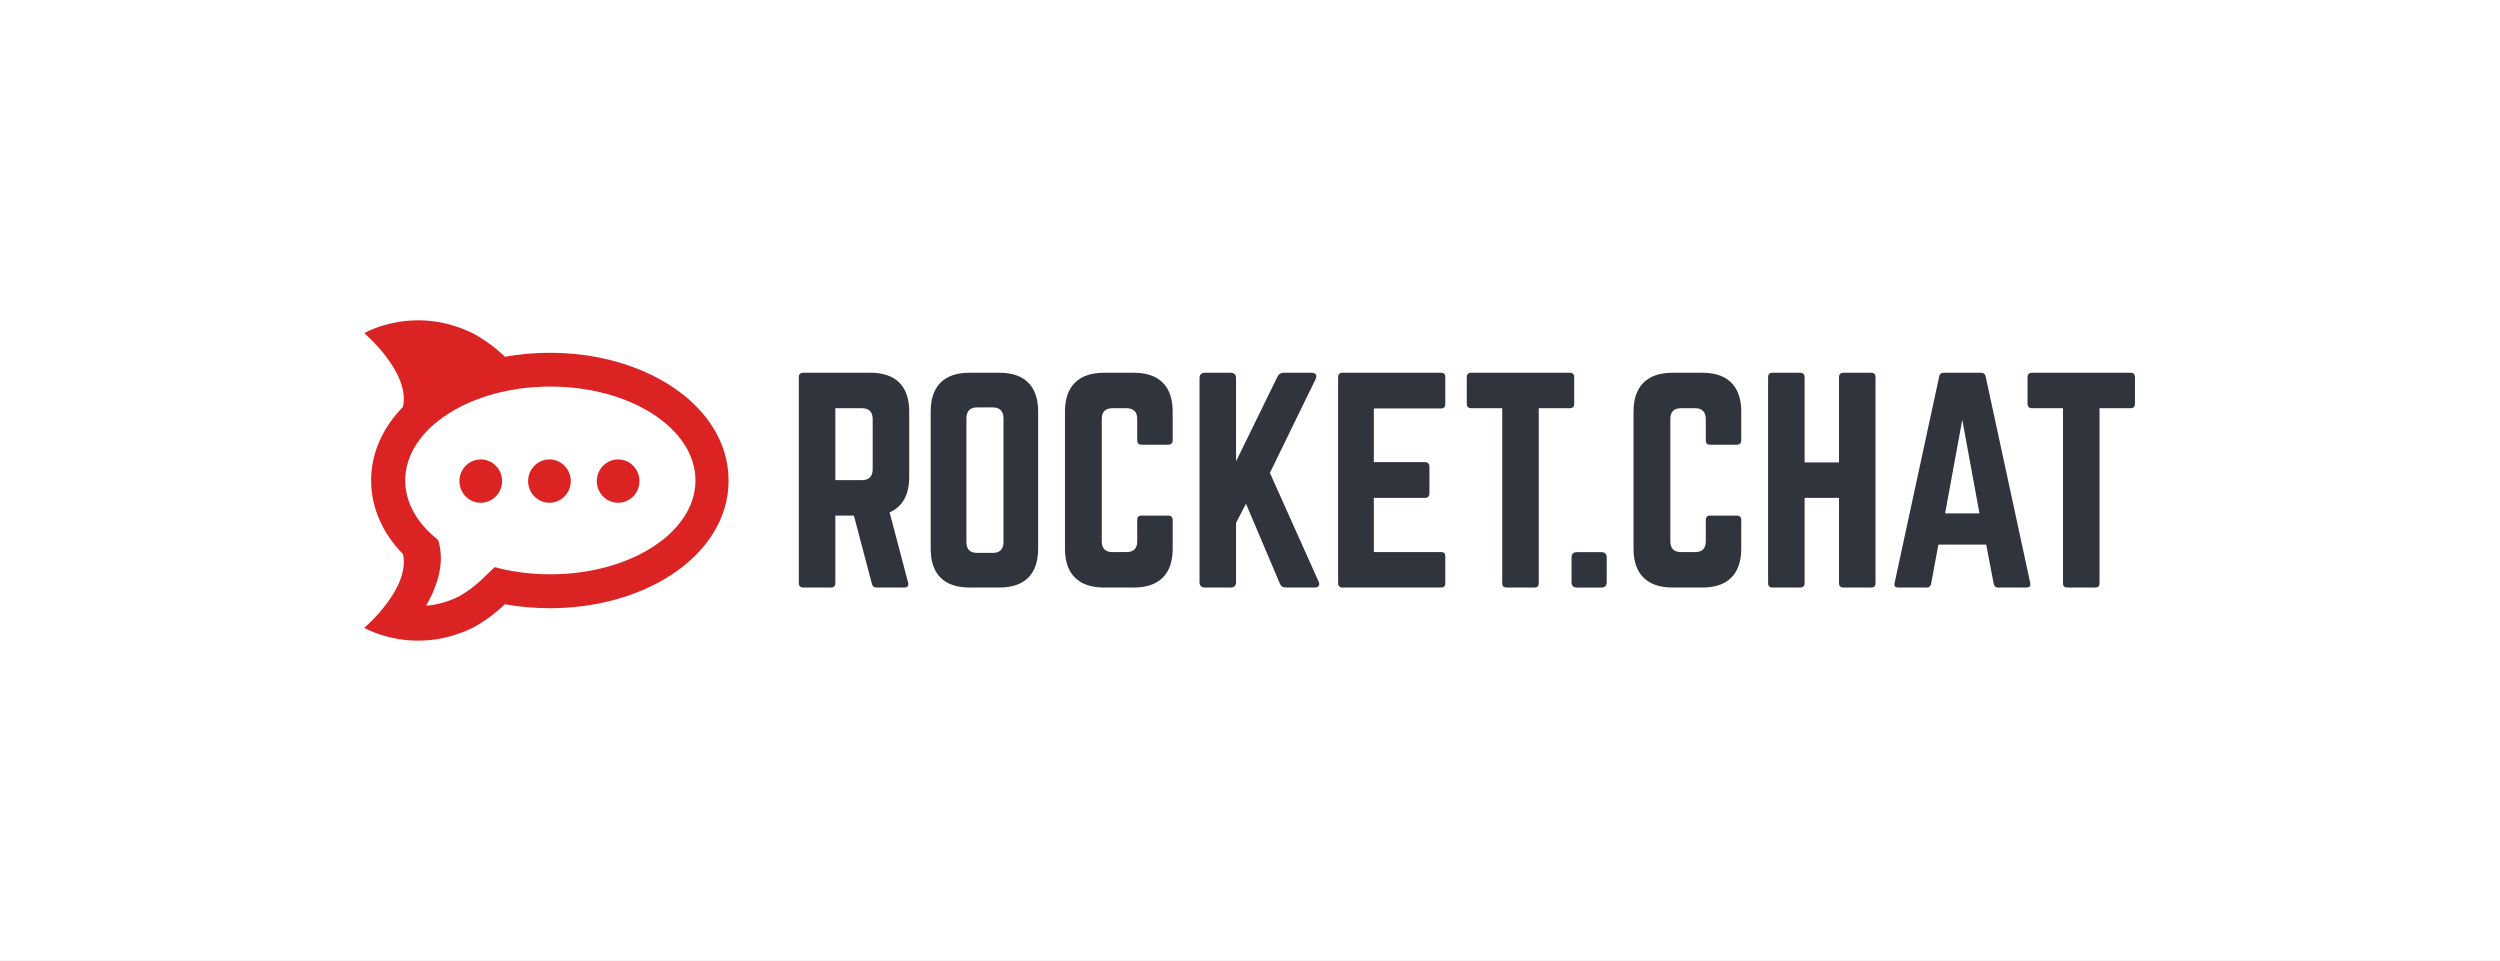
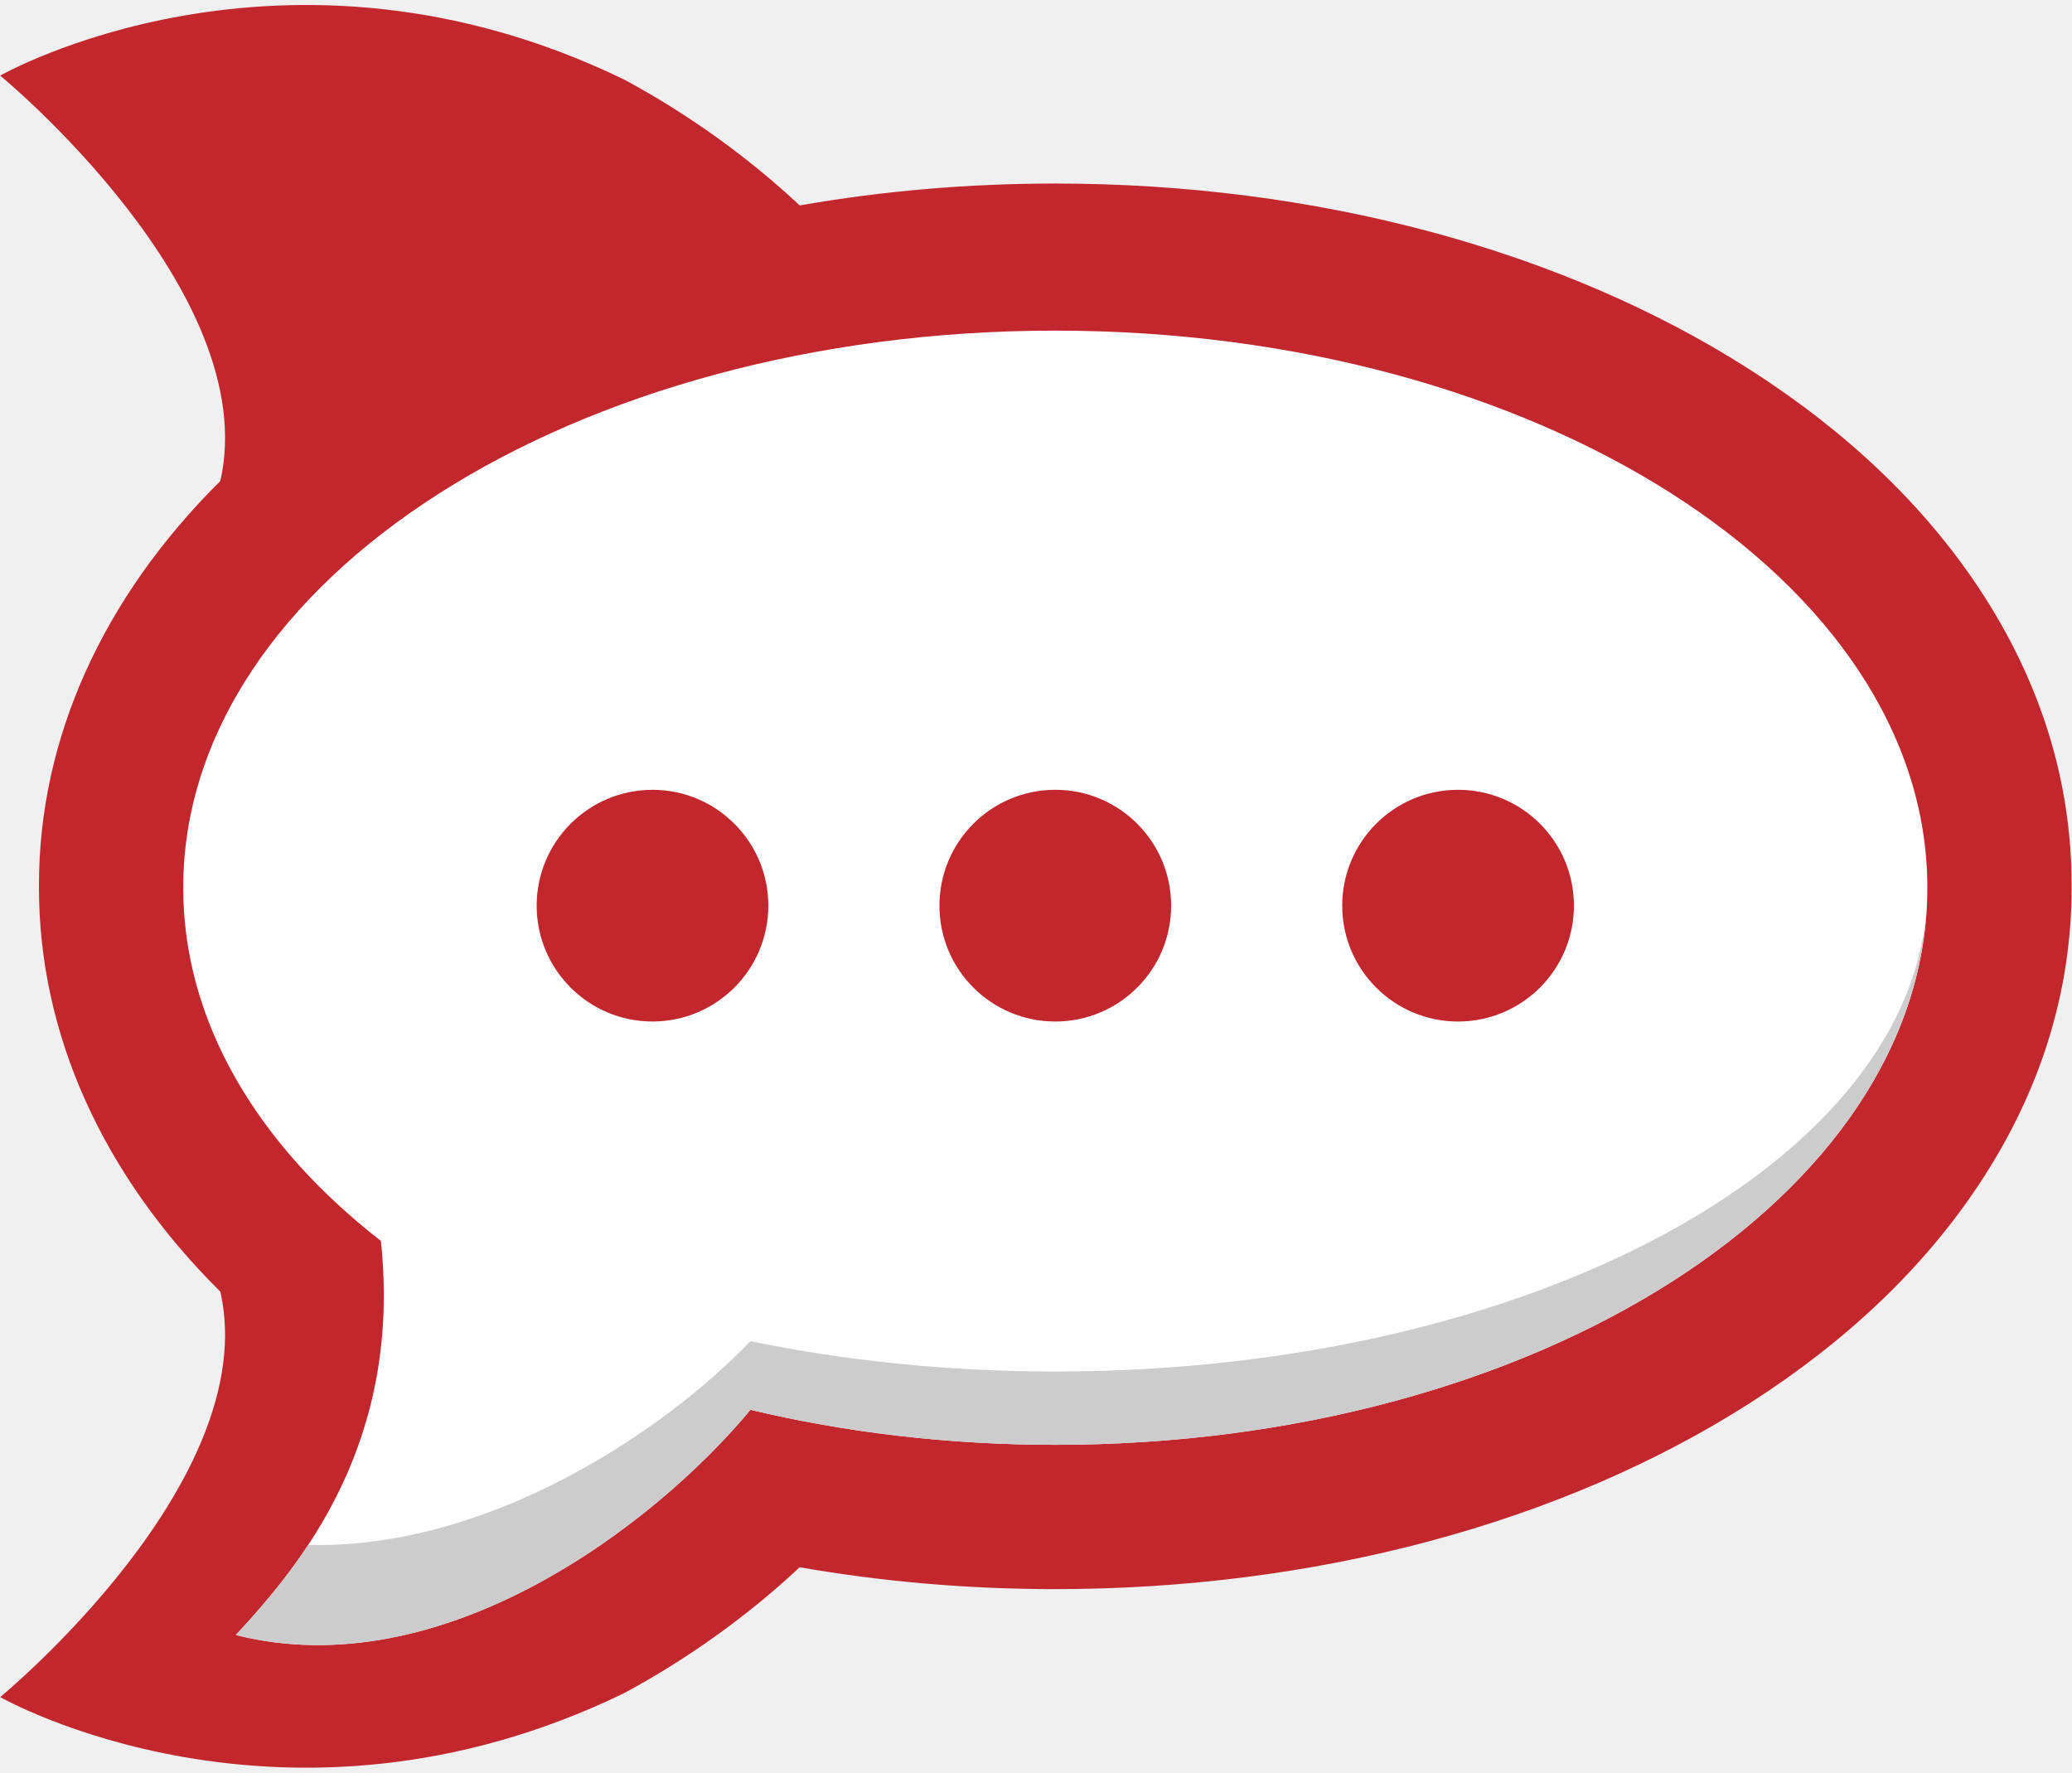
- <svg xmlns="http://www.w3.org/2000/svg" height="1595" viewBox="0 0 4152 1595" width="4152">
-   <g fill="none" fill-rule="evenodd">
-     <path d="m0 0h4152v1595h-4152z" fill="#fff" />
-     <g fill="#2f343d" fill-rule="nonzero" transform="translate(1326 619)">
-       <path d="m184.024 173.074c0 29.874-11.15 49.494-32.56 58.851l30.78 116.82c1.336 5.36-1.336 8.023-6.246 8.023h-46.395c-4.459 0-6.685-2.225-7.582-6.243l-29.889-113.247h-30.78v112.364c0 4.463-2.671 7.126-7.137 7.126h-46.395c-4.459 0-7.137-2.677-7.137-7.126v-342.437c0-4.456 2.678-7.133 7.137-7.133h111.968c41.93 0 64.237 22.296 64.237 64.205zm-78.51 5.346c11.595 0 17.842-6.243 17.842-17.833v-83.824c0-11.59-6.246-17.826-17.842-17.826h-44.163v119.49z" />
-       <path d="m219.686 64.277c0-41.909 22.3-64.205 64.237-64.205h49.964c41.93 0 64.237 22.296 64.237 64.205v228.287c0 41.902-22.307 64.198-64.237 64.198h-49.964c-41.937 0-64.237-22.296-64.237-64.198zm103.044 234.968c11.595 0 17.842-5.798 17.842-17.833v-205.984c0-11.59-6.246-17.833-17.842-17.833h-25.869c-11.595 0-17.842 6.243-17.842 17.833v205.991c0 12.028 6.246 17.826 17.842 17.826z" />
-       <path d="m621.587 112.428c0 4.463-2.678 7.133-7.13 7.133h-44.608c-4.911 0-7.137-2.67-7.137-7.133v-35.665c0-11.59-6.239-17.826-17.835-17.826h-23.198c-12.041 0-17.842 6.236-17.842 17.826v203.328c0 12.034 6.239 17.819 17.842 17.819h23.198c11.595 0 17.835-5.791 17.835-17.819v-35.679c0-4.463 2.226-7.133 7.137-7.133h44.608c4.473 0 7.13 2.67 7.13 7.133v48.159c0 41.902-22.753 64.198-64.23 64.198h-49.964c-41.93 0-64.682-22.296-64.682-64.198v-228.294c0-41.909 22.753-64.205 64.682-64.205h49.964c41.485 0 64.23 22.296 64.23 64.205z" />
-       <path d="m809.812 356.768c-5.363 0-8.472-2.225-10.267-6.681l-56.196-132.428-16.513 31.661v98.528c0 5.798-3.116 8.92-8.917 8.92h-42.827c-5.801 0-8.924-3.122-8.924-8.92v-338.857c0-5.791 3.123-8.92 8.924-8.92h42.827c5.794 0 8.917 3.122 8.917 8.92v138.219l68.696-140.451c2.233-4.456 5.363-6.688 10.267-6.688h46.834c6.692 0 9.37 4.463 6.239 10.7l-75.826 155.607 80.729 180.135c3.123 5.798.445 10.255-6.685 10.255z" />
-       <path d="m1074.329 51.797c0 4.456-1.788 7.578-7.137 7.578h-111.523v89.171h85.202c4.473 0 7.137 2.677 7.137 7.578v44.14c0 4.908-2.678 7.585-7.137 7.585h-85.202v90.061h111.523c5.363 0 7.137 2.232 7.137 7.133v44.592c0 4.456-1.788 7.119-7.137 7.119h-164.158c-4.02 0-6.698-2.677-6.698-7.119v-342.43c0-4.456 2.678-7.133 6.698-7.133h164.158c5.363 0 7.137 2.677 7.137 7.133z" />
-       <path d="m1281.292.072c4.904 0 7.137 2.677 7.137 7.133v44.592c0 4.456-2.233 7.133-7.137 7.133h-51.744v290.705c0 4.901-2.226 7.119-7.13 7.119h-46.395c-4.473 0-7.137-2.218-7.137-7.119v-290.705h-51.737c-4.473 0-7.137-2.677-7.137-7.133v-44.592c0-4.456 2.678-7.133 7.137-7.133z" />
-       <path d="m1284 306.913c0-5.798 3.123-8.913 8.924-8.913h40.594c5.801 0 8.917 3.115 8.917 8.913v41.012c0 5.805-3.116 8.92-8.917 8.92h-40.594c-5.801 0-8.924-3.115-8.924-8.92z" />
-       <path d="m1565.856 112.428c0 4.463-2.685 7.133-7.137 7.133h-44.608c-4.904 0-7.13-2.67-7.13-7.133v-35.665c0-11.59-6.239-17.826-17.835-17.826h-23.198c-12.047 0-17.842 6.236-17.842 17.826v203.328c0 12.034 6.239 17.819 17.842 17.819h23.198c11.595 0 17.835-5.791 17.835-17.819v-35.679c0-4.463 2.226-7.133 7.13-7.133h44.608c4.473 0 7.137 2.67 7.137 7.133v48.159c0 41.902-22.753 64.198-64.237 64.198h-49.964c-41.93 0-64.682-22.296-64.682-64.198v-228.294c0-41.909 22.753-64.205 64.682-64.205h49.964c41.492 0 64.237 22.296 64.237 64.205z" />
-       <path d="m1728.212 7.205c0-4.456 2.671-7.133 7.13-7.133h45.943c5.356 0 7.575 2.677 7.575 7.133v342.43c0 4.456-2.226 7.119-7.575 7.119h-45.943c-4.473 0-7.13-2.677-7.13-7.119v-141.786h-57.1v141.793c0 4.463-2.678 7.126-7.137 7.126h-45.936c-5.363 0-7.589-2.677-7.589-7.126v-342.437c0-4.456 2.226-7.133 7.589-7.133h45.936c4.473 0 7.137 2.677 7.137 7.133v141.786h57.1z" />
-       <path d="m1992.283 356.768c-4.014 0-6.239-2.225-7.137-6.243l-12.486-65.088h-79.408l-12.034 65.088c-.897 4.018-3.123 6.243-7.137 6.243h-47.724c-4.904 0-7.137-2.677-5.808-7.578l74.052-342.875c.897-4.456 3.568-6.243 7.582-6.243h62.011c4.014 0 6.692 1.787 7.582 6.243l74.052 342.875c.897 4.901-.89 7.578-6.239 7.578zm-59.333-278.67-28.547 155.607h57.1z" />
-       <path d="m2212.63.072c4.904 0 7.137 2.677 7.137 7.133v44.592c0 4.456-2.233 7.133-7.137 7.133h-51.737v290.705c0 4.901-2.233 7.119-7.137 7.119h-46.395c-4.459 0-7.13-2.218-7.13-7.119v-290.705h-51.737c-4.466 0-7.13-2.677-7.13-7.133v-44.592c0-4.456 2.678-7.133 7.13-7.133z" />
-     </g>
-     <g transform="translate(605 532)">
-       <path d="m530.351 206.49.008.012c-.001-.002-.003-.004-.004-.006-.001-.002-.003-.004-.004-.006zm-348.144-184.008c18.642 10.354 36.264 23.454 51.313 38.014 24.258-4.394 49.272-6.609 74.647-6.609 75.964 0 147.984 19.928 202.782 56.101 28.377 18.742 50.932 40.979 67.032 66.099 17.93 27.991 27.018 58.092 27.018 90.345 0 31.386-9.089 61.499-27.018 89.484-16.1 25.133-38.655 47.363-67.032 66.105-54.797 36.173-126.812 56.088-202.782 56.088-25.376 0-50.383-2.216-74.647-6.603-15.055 14.554-32.671 27.66-51.313 38.014-99.606 49.885-182.207 1.173-182.207 1.173s76.797-65.2 64.309-122.356c-34.362-35.218-52.98-77.695-52.98-122.761 0-44.218 18.624-86.694 52.98-121.919 12.486-57.14-64.283-122.328-64.309-122.349.025-.014 82.616-48.71 182.207 1.173z" fill="#db2323" fill-rule="nonzero" />
-       <path d="m122.631 364.762c-34.139-26.904-54.631-61.331-54.631-98.855 0-86.105 107.899-155.907 241-155.907s241 69.802 241 155.907c0 86.105-107.899 155.907-241 155.907-32.804 0-64.077-4.24-92.581-11.919l-20.839 20.098c-11.323 10.92-24.595 20.803-38.429 28.59-18.337 9.005-36.444 13.918-54.359 15.417 1.011-1.837 1.941-3.699 2.94-5.539 20.881-38.464 26.514-73.031 16.899-103.699z" fill="#fff" />
-       <path d="m193.431 303c-19.568 0-35.431-16.118-35.431-36s15.863-36 35.431-36 35.431 16.118 35.431 36-15.863 36-35.431 36zm114.069 0c-19.568 0-35.431-16.118-35.431-36s15.863-36 35.431-36 35.431 16.118 35.431 36-15.863 36-35.431 36zm114.069 0c-19.568 0-35.431-16.118-35.431-36s15.863-36 35.431-36 35.431 16.118 35.431 36-15.863 36-35.431 36z" fill="#db2323" fill-rule="nonzero" />
-     </g>
-   </g>
+ <svg xmlns="http://www.w3.org/2000/svg" width="2500" height="2139" viewBox="0 0 256 219" preserveAspectRatio="xMidYMid">
+   <path d="M255.95 109.307c0-12.853-3.844-25.173-11.43-36.63-6.81-10.283-16.351-19.385-28.355-27.057-23.18-14.806-53.647-22.963-85.782-22.963-10.734 0-21.315.907-31.577 2.705-6.366-5.96-13.82-11.322-21.707-15.56C34.964-10.62.022 9.322.022 9.322s32.487 26.688 27.204 50.08C12.693 73.821 4.814 91.207 4.814 109.307c0 .056.003.115.003.173 0 .057-.003.113-.003.174 0 18.1 7.876 35.486 22.412 49.902C32.509 182.95.022 209.639.022 209.639s34.942 19.939 77.077-.48c7.886-4.238 15.338-9.603 21.707-15.56 10.264 1.796 20.843 2.702 31.577 2.702 32.137 0 62.601-8.151 85.782-22.958 12.004-7.671 21.545-16.77 28.356-27.058 7.585-11.455 11.43-23.781 11.43-36.628 0-.06-.003-.115-.003-.174l.002-.176z" fill="#C1272D" />
+   <path d="M130.383 40.828c59.505 0 107.746 30.814 107.746 68.824 0 38.007-48.241 68.823-107.746 68.823-13.25 0-25.94-1.532-37.662-4.325-11.915 14.332-38.125 34.26-63.587 27.82 8.282-8.895 20.552-23.926 17.926-48.686-15.262-11.873-24.422-27.07-24.422-43.632-.003-38.013 48.238-68.824 107.745-68.824" fill="#FFF" />
+   <path d="M130.383 126.18c7.906 0 14.314-6.408 14.314-14.314 0-7.905-6.408-14.313-14.314-14.313-7.905 0-14.313 6.408-14.313 14.313 0 7.906 6.408 14.314 14.313 14.314zm49.764 0c7.905 0 14.314-6.408 14.314-14.314 0-7.905-6.409-14.313-14.314-14.313s-14.313 6.408-14.313 14.313c0 7.906 6.408 14.314 14.313 14.314zm-99.53-.003c7.904 0 14.311-6.407 14.311-14.31 0-7.904-6.407-14.312-14.31-14.312-7.905 0-14.312 6.408-14.312 14.311 0 7.904 6.407 14.311 14.311 14.311z" fill="#C1272D" />
+   <path d="M130.383 169.42c-13.25 0-25.94-1.33-37.662-3.75-10.52 10.969-32.188 25.714-54.643 25.172-2.959 4.484-6.175 8.15-8.944 11.126 25.462 6.44 51.672-13.486 63.587-27.82 11.723 2.795 24.414 4.325 37.662 4.325 59.027 0 106.962-30.326 107.726-67.915-.764 32.582-48.699 58.861-107.726 58.861z" fill="#CCC" />
</svg>
